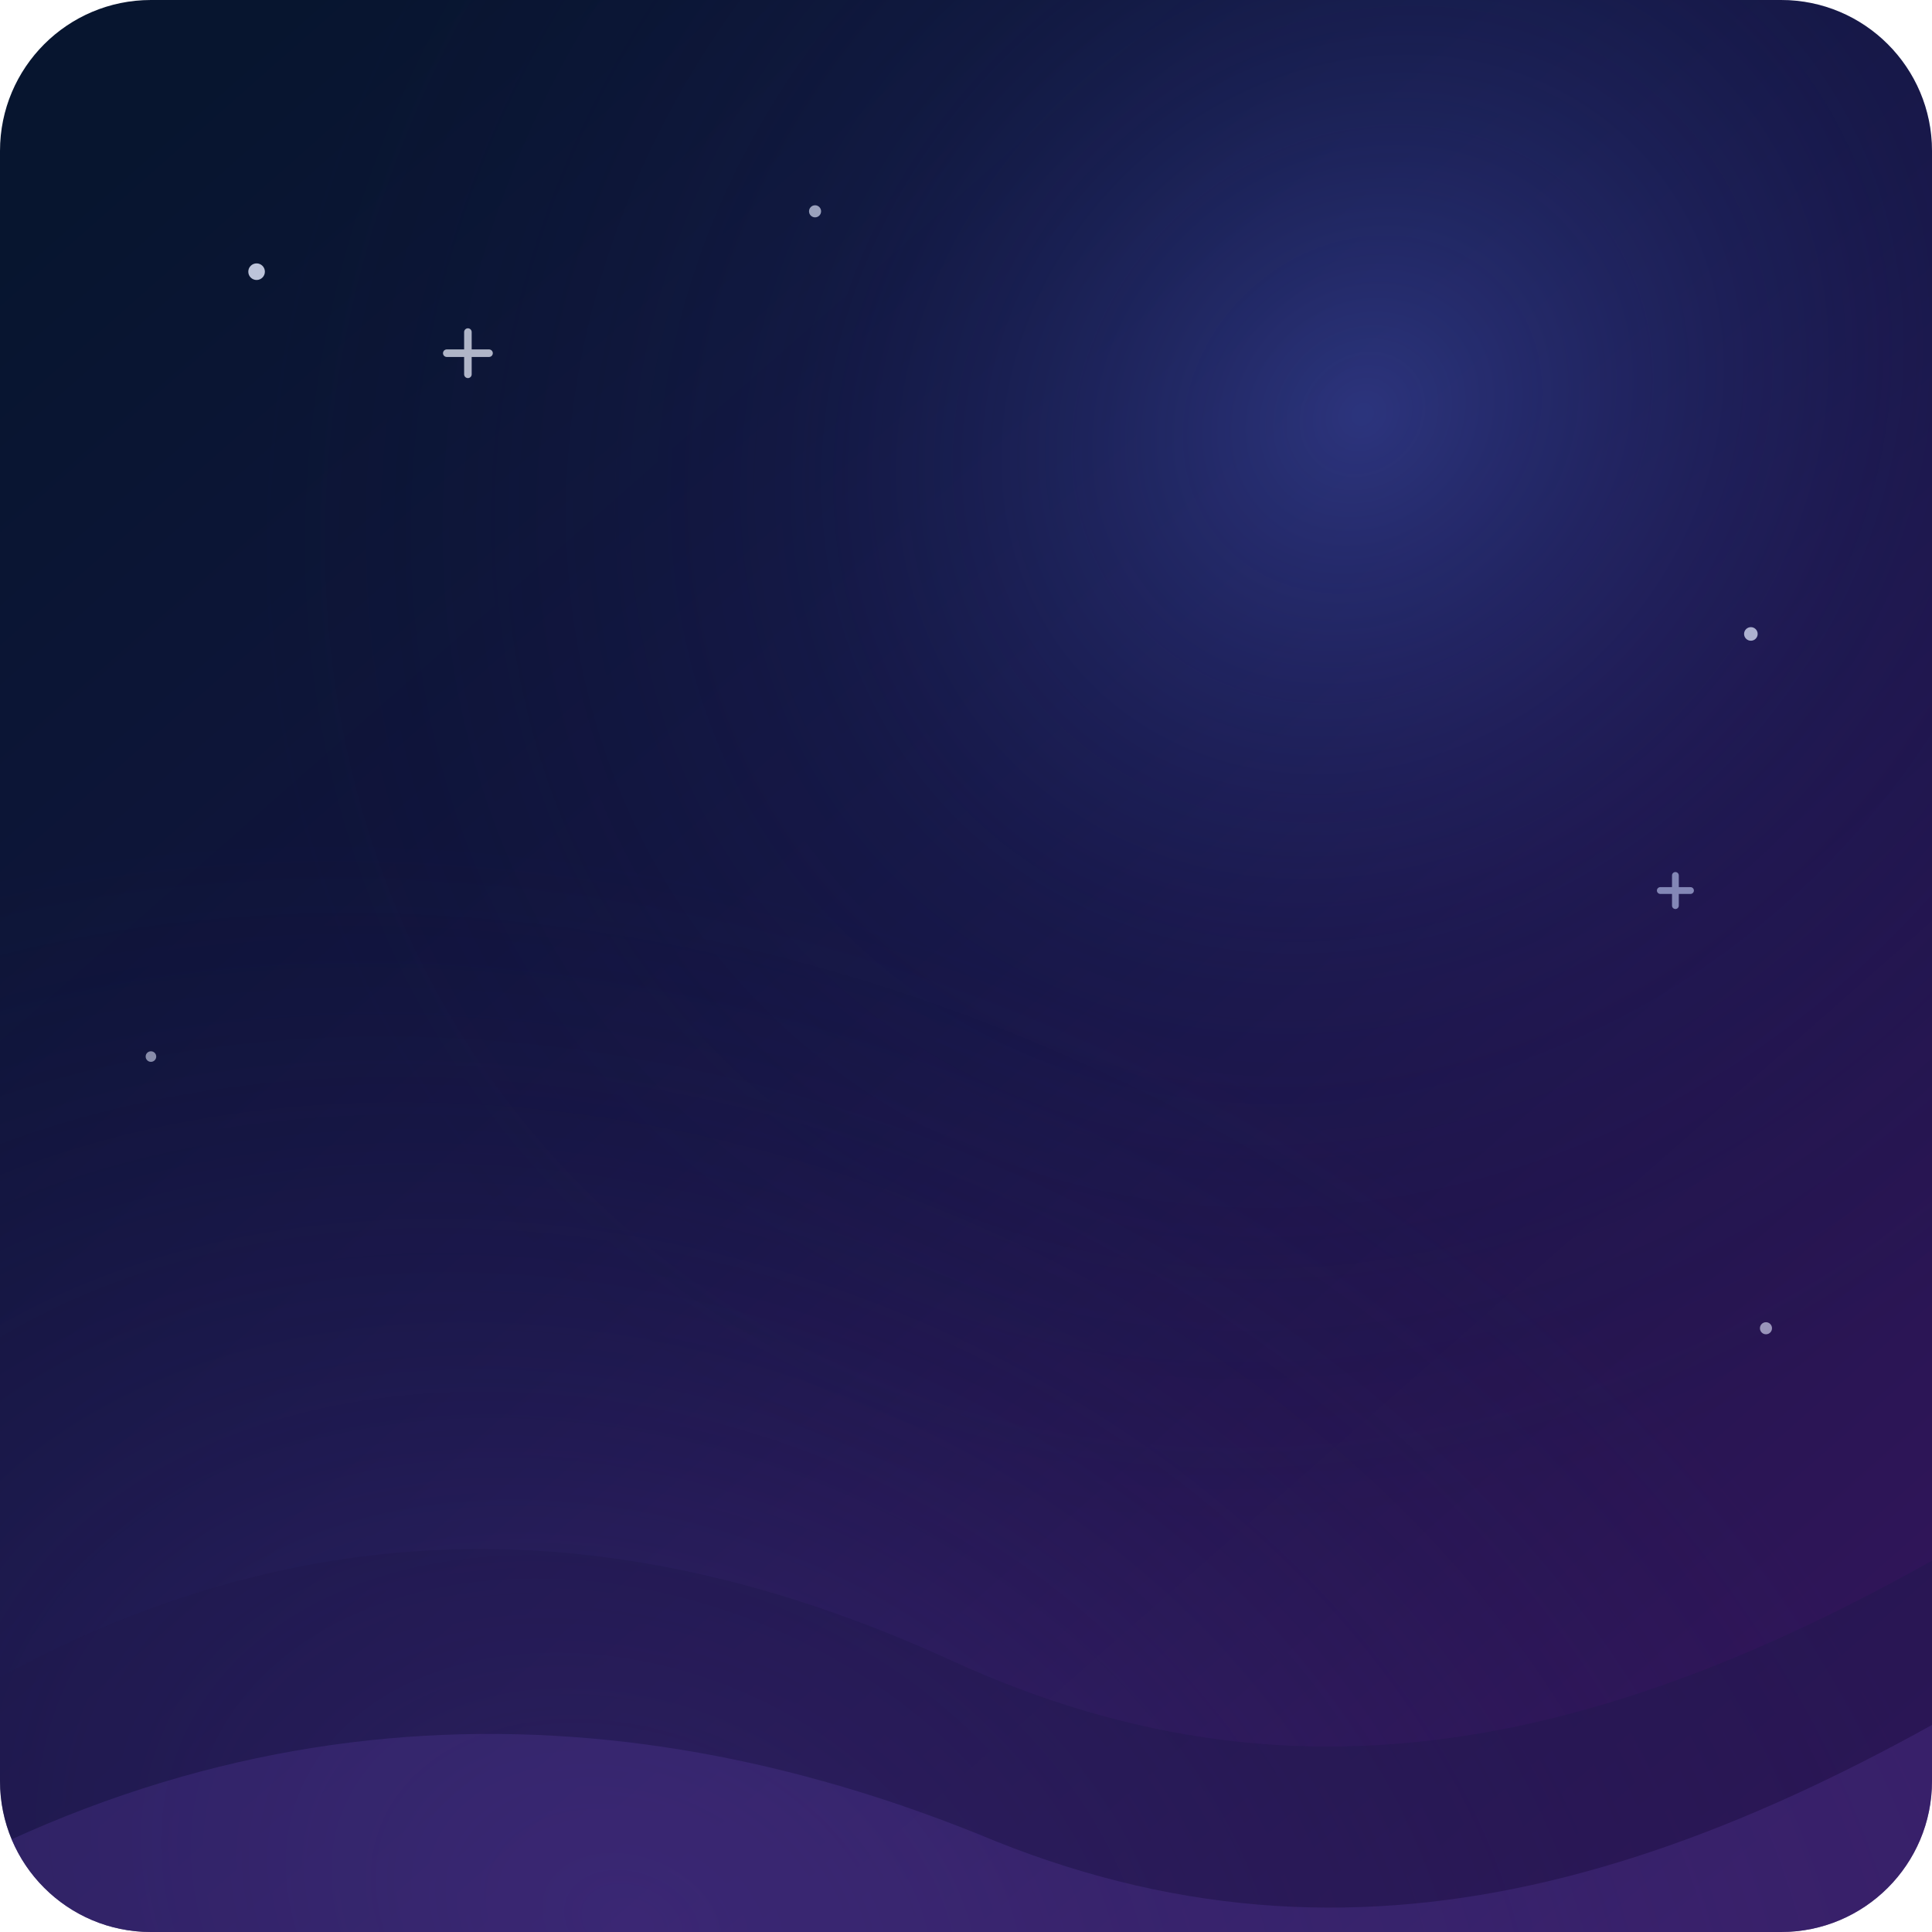
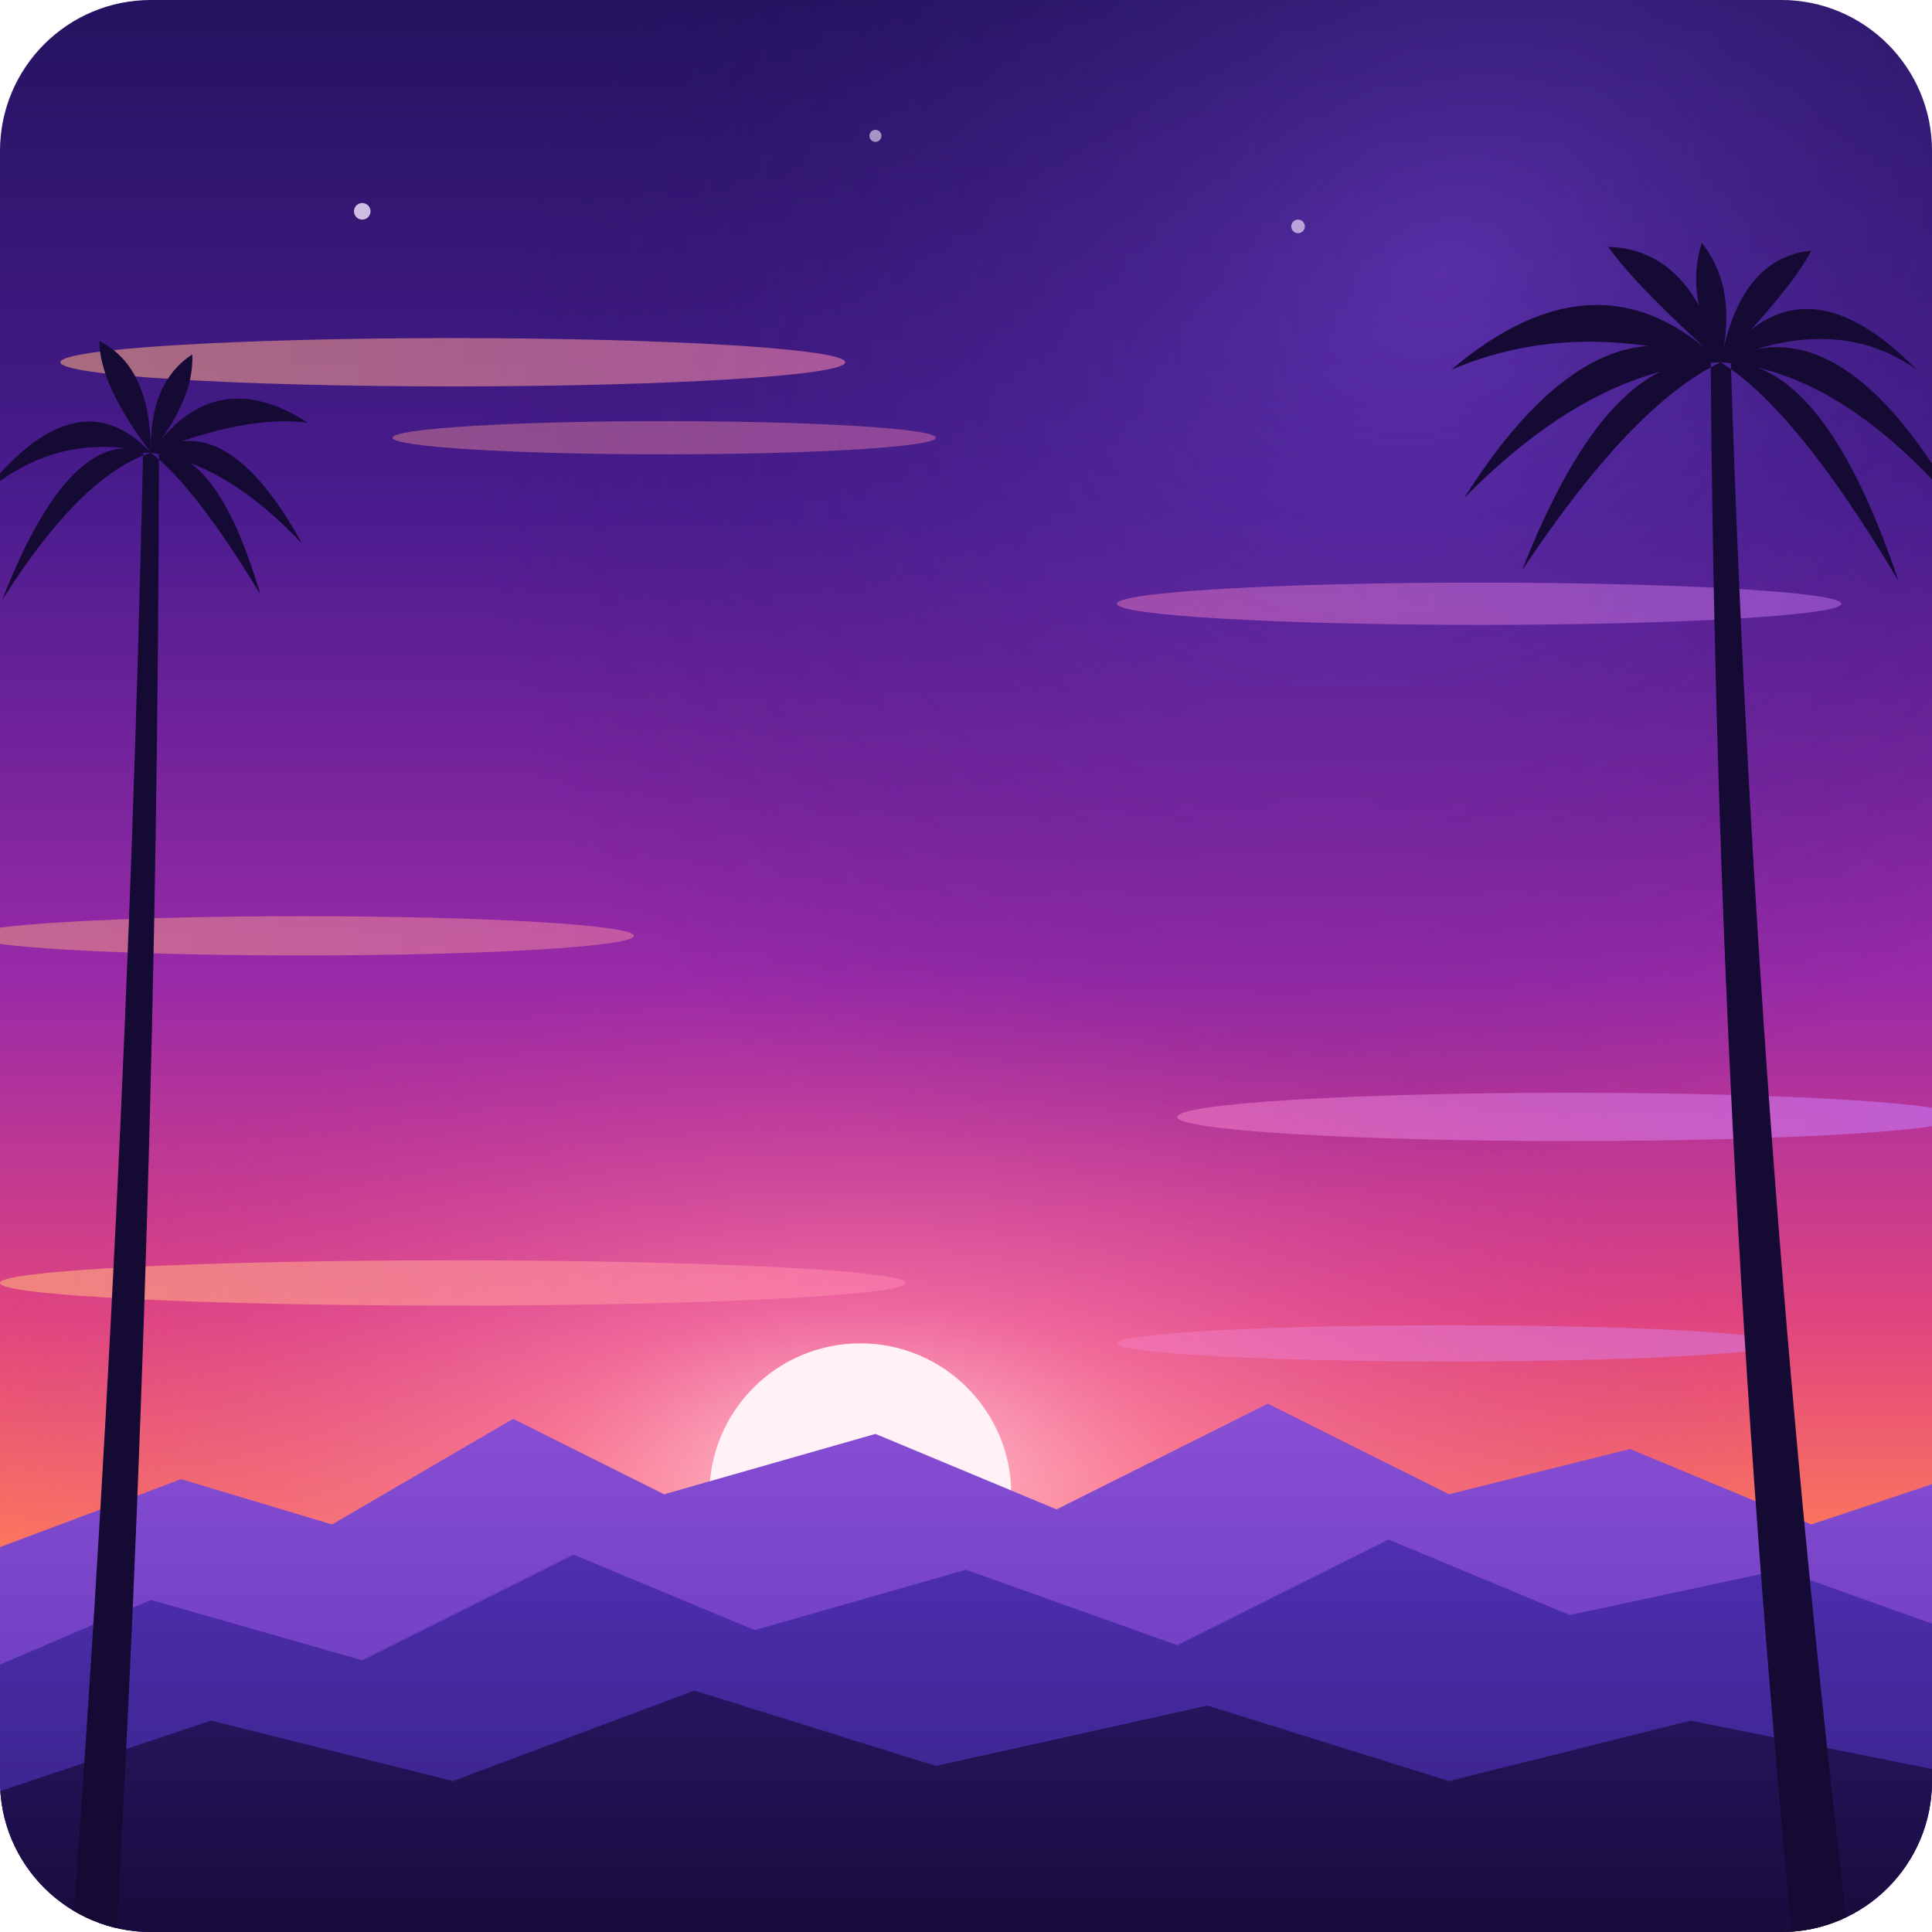
<svg xmlns="http://www.w3.org/2000/svg" width="128" height="128" viewBox="0 0 128 128" fill="none">
  <defs>
-     <linearGradient id="night" x1="12" y1="6" x2="116" y2="124" gradientUnits="userSpaceOnUse">
-       <stop stop-color="#07152F" />
-       <stop offset="0.5" stop-color="#151443" />
-       <stop offset="1" stop-color="#32155B" />
+     <linearGradient id="sky" x1="64" y1="0" x2="64" y2="112" gradientUnits="userSpaceOnUse">
+       <stop stop-color="#241360" />
+       <stop offset="0.3" stop-color="#4A1C8E" />
+       <stop offset="0.58" stop-color="#9A2AA8" />
+       <stop offset="0.78" stop-color="#E0447F" />
+       <stop offset="0.92" stop-color="#FF7A5A" />
+       <stop offset="1" stop-color="#FFB067" />
    </linearGradient>
-     <radialGradient id="skyGlow" cx="0" cy="0" r="1" gradientUnits="userSpaceOnUse" gradientTransform="translate(90 28) rotate(137) scale(78 70)">
-       <stop stop-color="#5165D8" stop-opacity="0.4" />
-       <stop offset="0.5" stop-color="#283075" stop-opacity="0.16" />
-       <stop offset="1" stop-color="#111635" stop-opacity="0" />
+     <radialGradient id="sunGlow" cx="0" cy="0" r="1" gradientUnits="userSpaceOnUse" gradientTransform="translate(57 98) scale(60 34)">
+       <stop stop-color="#FFD9E8" stop-opacity="0.9" />
+       <stop offset="0.35" stop-color="#FF8FC0" stop-opacity="0.45" />
+       <stop offset="1" stop-color="#C43BA8" stop-opacity="0" />
    </radialGradient>
-     <radialGradient id="horizonGlow" cx="0" cy="0" r="1" gradientUnits="userSpaceOnUse" gradientTransform="translate(42 127) rotate(-70) scale(68 96)">
-       <stop stop-color="#6646B6" stop-opacity="0.34" />
-       <stop offset="1" stop-color="#352066" stop-opacity="0" />
+     <radialGradient id="topGlow" cx="0" cy="0" r="1" gradientUnits="userSpaceOnUse" gradientTransform="translate(96 18) rotate(140) scale(70 56)">
+       <stop stop-color="#7F4BE0" stop-opacity="0.45" />
+       <stop offset="1" stop-color="#241360" stop-opacity="0" />
    </radialGradient>
+     <linearGradient id="ridgeFar" x1="0" y1="92" x2="0" y2="128" gradientUnits="userSpaceOnUse">
+       <stop stop-color="#8A4FD6" />
+       <stop offset="1" stop-color="#5B33B0" />
+     </linearGradient>
+     <linearGradient id="ridgeMid" x1="0" y1="100" x2="0" y2="128" gradientUnits="userSpaceOnUse">
+       <stop stop-color="#5130B4" />
+       <stop offset="1" stop-color="#33207F" />
+     </linearGradient>
+     <linearGradient id="ridgeNear" x1="0" y1="108" x2="0" y2="128" gradientUnits="userSpaceOnUse">
+       <stop stop-color="#2A1868" />
+       <stop offset="1" stop-color="#170C3C" />
+     </linearGradient>
+     <linearGradient id="streak" x1="0" y1="0" x2="128" y2="0" gradientUnits="userSpaceOnUse">
+       <stop stop-color="#FFB27A" />
+       <stop offset="0.5" stop-color="#FF7FB6" />
+       <stop offset="1" stop-color="#C77DFF" />
+     </linearGradient>
    <clipPath id="frame">
      <rect width="128" height="128" rx="10" />
    </clipPath>
  </defs>
  <g clip-path="url(#frame)">
-     <rect width="128" height="128" fill="url(#night)" />
-     <rect width="128" height="128" fill="url(#skyGlow)" />
-     <rect width="128" height="128" fill="url(#horizonGlow)" />
-     <g fill="#E4EAFF">
-       <circle cx="17" cy="18" r="0.55" fill-opacity="0.82" />
-       <circle cx="54" cy="14" r="0.4" fill-opacity="0.65" />
-       <circle cx="116" cy="42" r="0.45" fill-opacity="0.72" />
-       <circle cx="10" cy="70" r="0.35" fill-opacity="0.56" />
-       <circle cx="117" cy="88" r="0.4" fill-opacity="0.6" />
+     <rect width="128" height="128" fill="url(#sky)" />
+     <rect width="128" height="128" fill="url(#topGlow)" />
+     <rect width="128" height="128" fill="url(#sunGlow)" />
+     <circle cx="57" cy="99" r="10" fill="#FFF1F5" />
+     <g fill="#F4E6FF">
+       <circle cx="24" cy="14" r="0.55" fill-opacity="0.8" />
+       <circle cx="58" cy="9" r="0.4" fill-opacity="0.6" />
+       <circle cx="86" cy="15" r="0.45" fill-opacity="0.65" />
    </g>
-     <path d="M31 22V24.8M29.6 23.4H32.4" stroke="#EEF2FF" stroke-width="0.5" stroke-linecap="round" opacity="0.72" />
-     <path d="M111 58V60M110 59H112" stroke="#CBD8FF" stroke-width="0.45" stroke-linecap="round" opacity="0.58" />
-     <path d="M-12 119C14 99 39 99 63 110C87 121 110 116 140 96V140H-12V119Z" fill="#20184E" fill-opacity="0.42" />
-     <path d="M-12 129C15 111 42 112 66 122C91 132 114 124 140 107V140H-12V129Z" fill="#6946B8" fill-opacity="0.22" />
+     <g fill="url(#streak)">
+       <ellipse cx="30" cy="24" rx="26" ry="1.6" fill-opacity="0.55" />
+       <ellipse cx="44" cy="29" rx="18" ry="1.1" fill-opacity="0.4" />
+       <ellipse cx="98" cy="40" rx="24" ry="1.4" fill-opacity="0.45" />
+       <ellipse cx="20" cy="62" rx="22" ry="1.3" fill-opacity="0.45" />
+       <ellipse cx="104" cy="74" rx="26" ry="1.6" fill-opacity="0.55" />
+       <ellipse cx="30" cy="85" rx="30" ry="1.5" fill-opacity="0.6" />
+       <ellipse cx="96" cy="89" rx="22" ry="1.2" fill-opacity="0.5" />
+     </g>
+     <path d="M-4 104L12 98L22 101L34 94L44 99L58 95L70 100L84 93L96 99L108 96L120 101L132 97V132H-4Z" fill="url(#ridgeFar)" />
+     <path d="M-4 112L10 106L24 110L38 103L50 108L64 104L78 109L92 102L104 107L118 104L132 109V132H-4Z" fill="url(#ridgeMid)" />
+     <path d="M-4 120L14 114L30 118L46 112L62 117L80 113L96 118L112 114L132 118V132H-4Z" fill="url(#ridgeNear)" />
+     <g fill="#140A33">
+       <path d="M119.1 132Q113.72 78 113.34 24L114.67 24Q116.38 78 122.9 132ZM114 24Q105.96 16.17 96.15 24.5Q104.18 21.05 114 24ZM114 24Q105.5 19.56 97 33Q105.5 24.36 114 24ZM114 24Q106.7 22.84 100.84 37.79Q108.14 26.79 114 24ZM114 24Q112.07 16.52 106.54 16.35Q108.47 19.04 114 24ZM114 24Q115.16 19.14 112.75 16.09Q111.59 19.64 114 24ZM114 24Q118.73 19.08 120 16.61Q115.27 17.08 114 24ZM114 24Q121.65 20.68 126.99 24.5Q119.35 16.7 114 24ZM114 24Q122 24.48 130 34Q122 19.68 114 24ZM114 24Q119.05 27.15 125.78 38.49Q120.74 23.52 114 24Z" />
+       <path d="M4.5 132Q8.35 81 9.48 30L10.53 30Q10.45 81 7.5 132ZM10 30Q15 30.7 20 36Q15 26.9 10 30ZM10 30Q12.95 32.27 17.25 39.38Q14.3 29.37 10 30ZM10 30Q16.2 27.48 20.39 28Q14.2 24.02 10 30ZM10 30Q12.87 26.46 12.74 23.48Q9.86 25.37 10 30ZM10 30Q9.98 24.28 6.58 22.6Q6.6 25.51 10 30ZM10 30Q5.05 24.72 -1.28 32.9Q3.68 28.47 10 30ZM10 30Q4.76 27.91 0.15 39.74Q5.39 31.46 10 30Z" />
+     </g>
  </g>
</svg>
